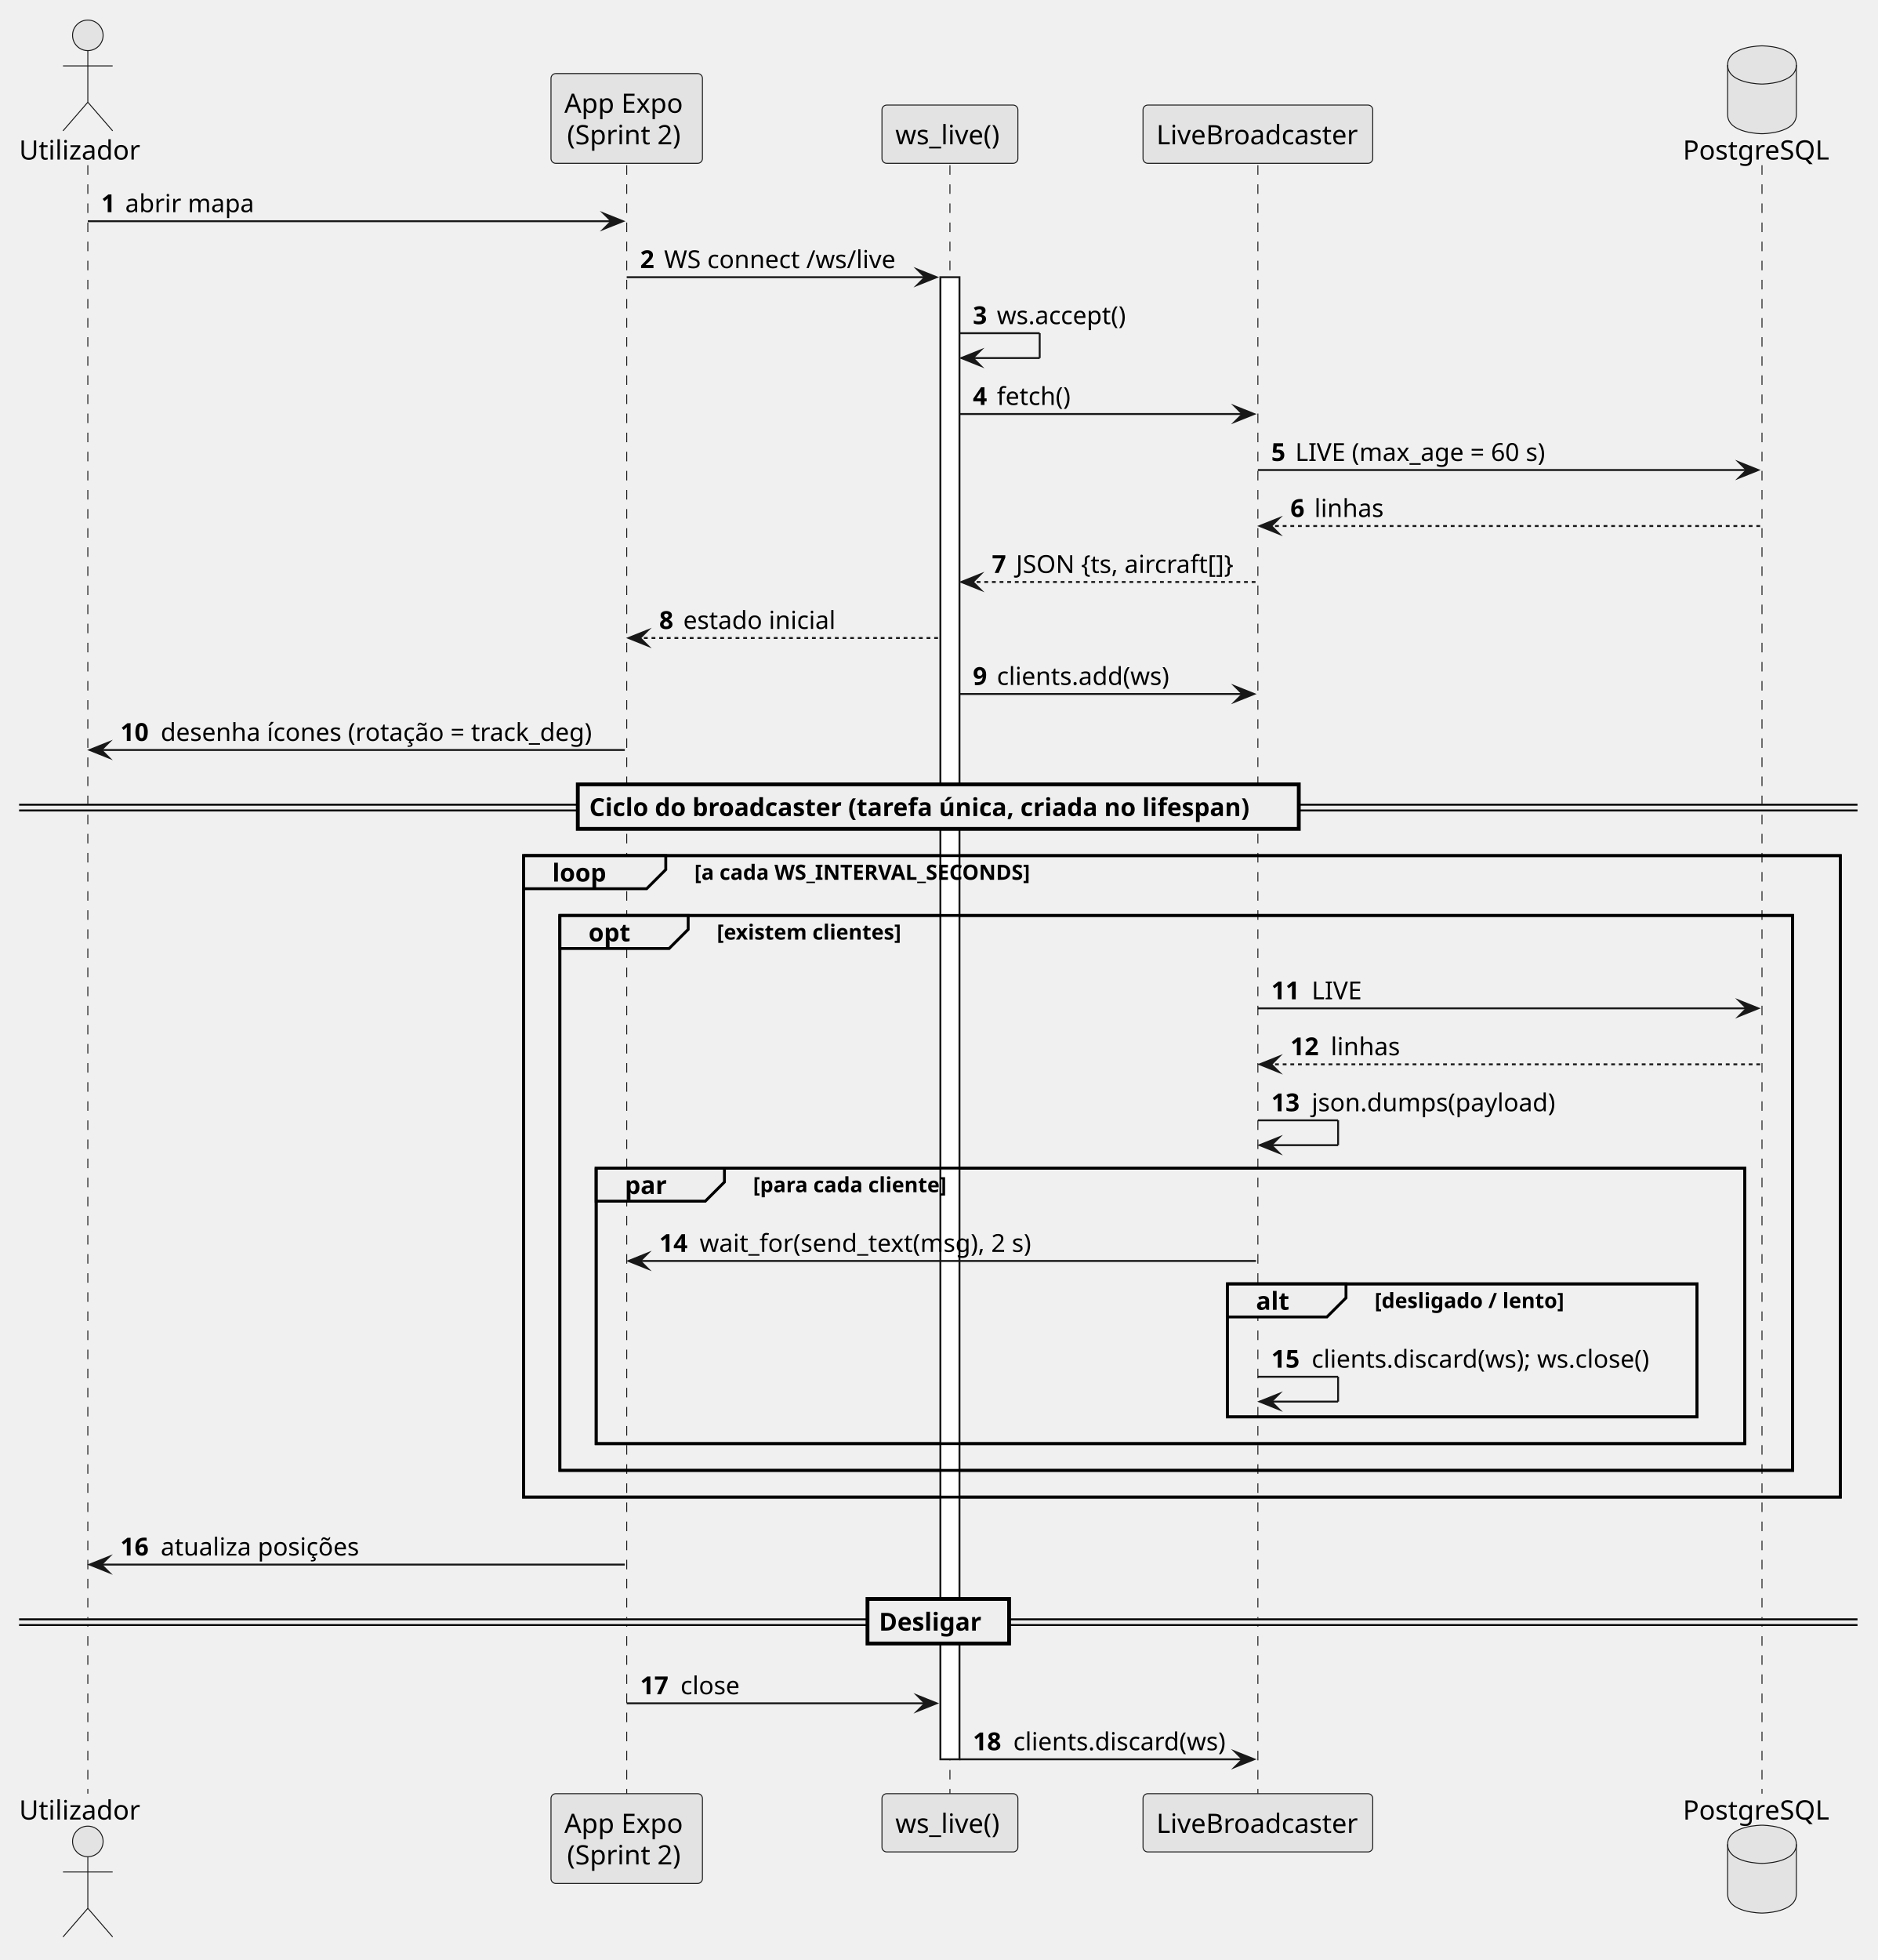
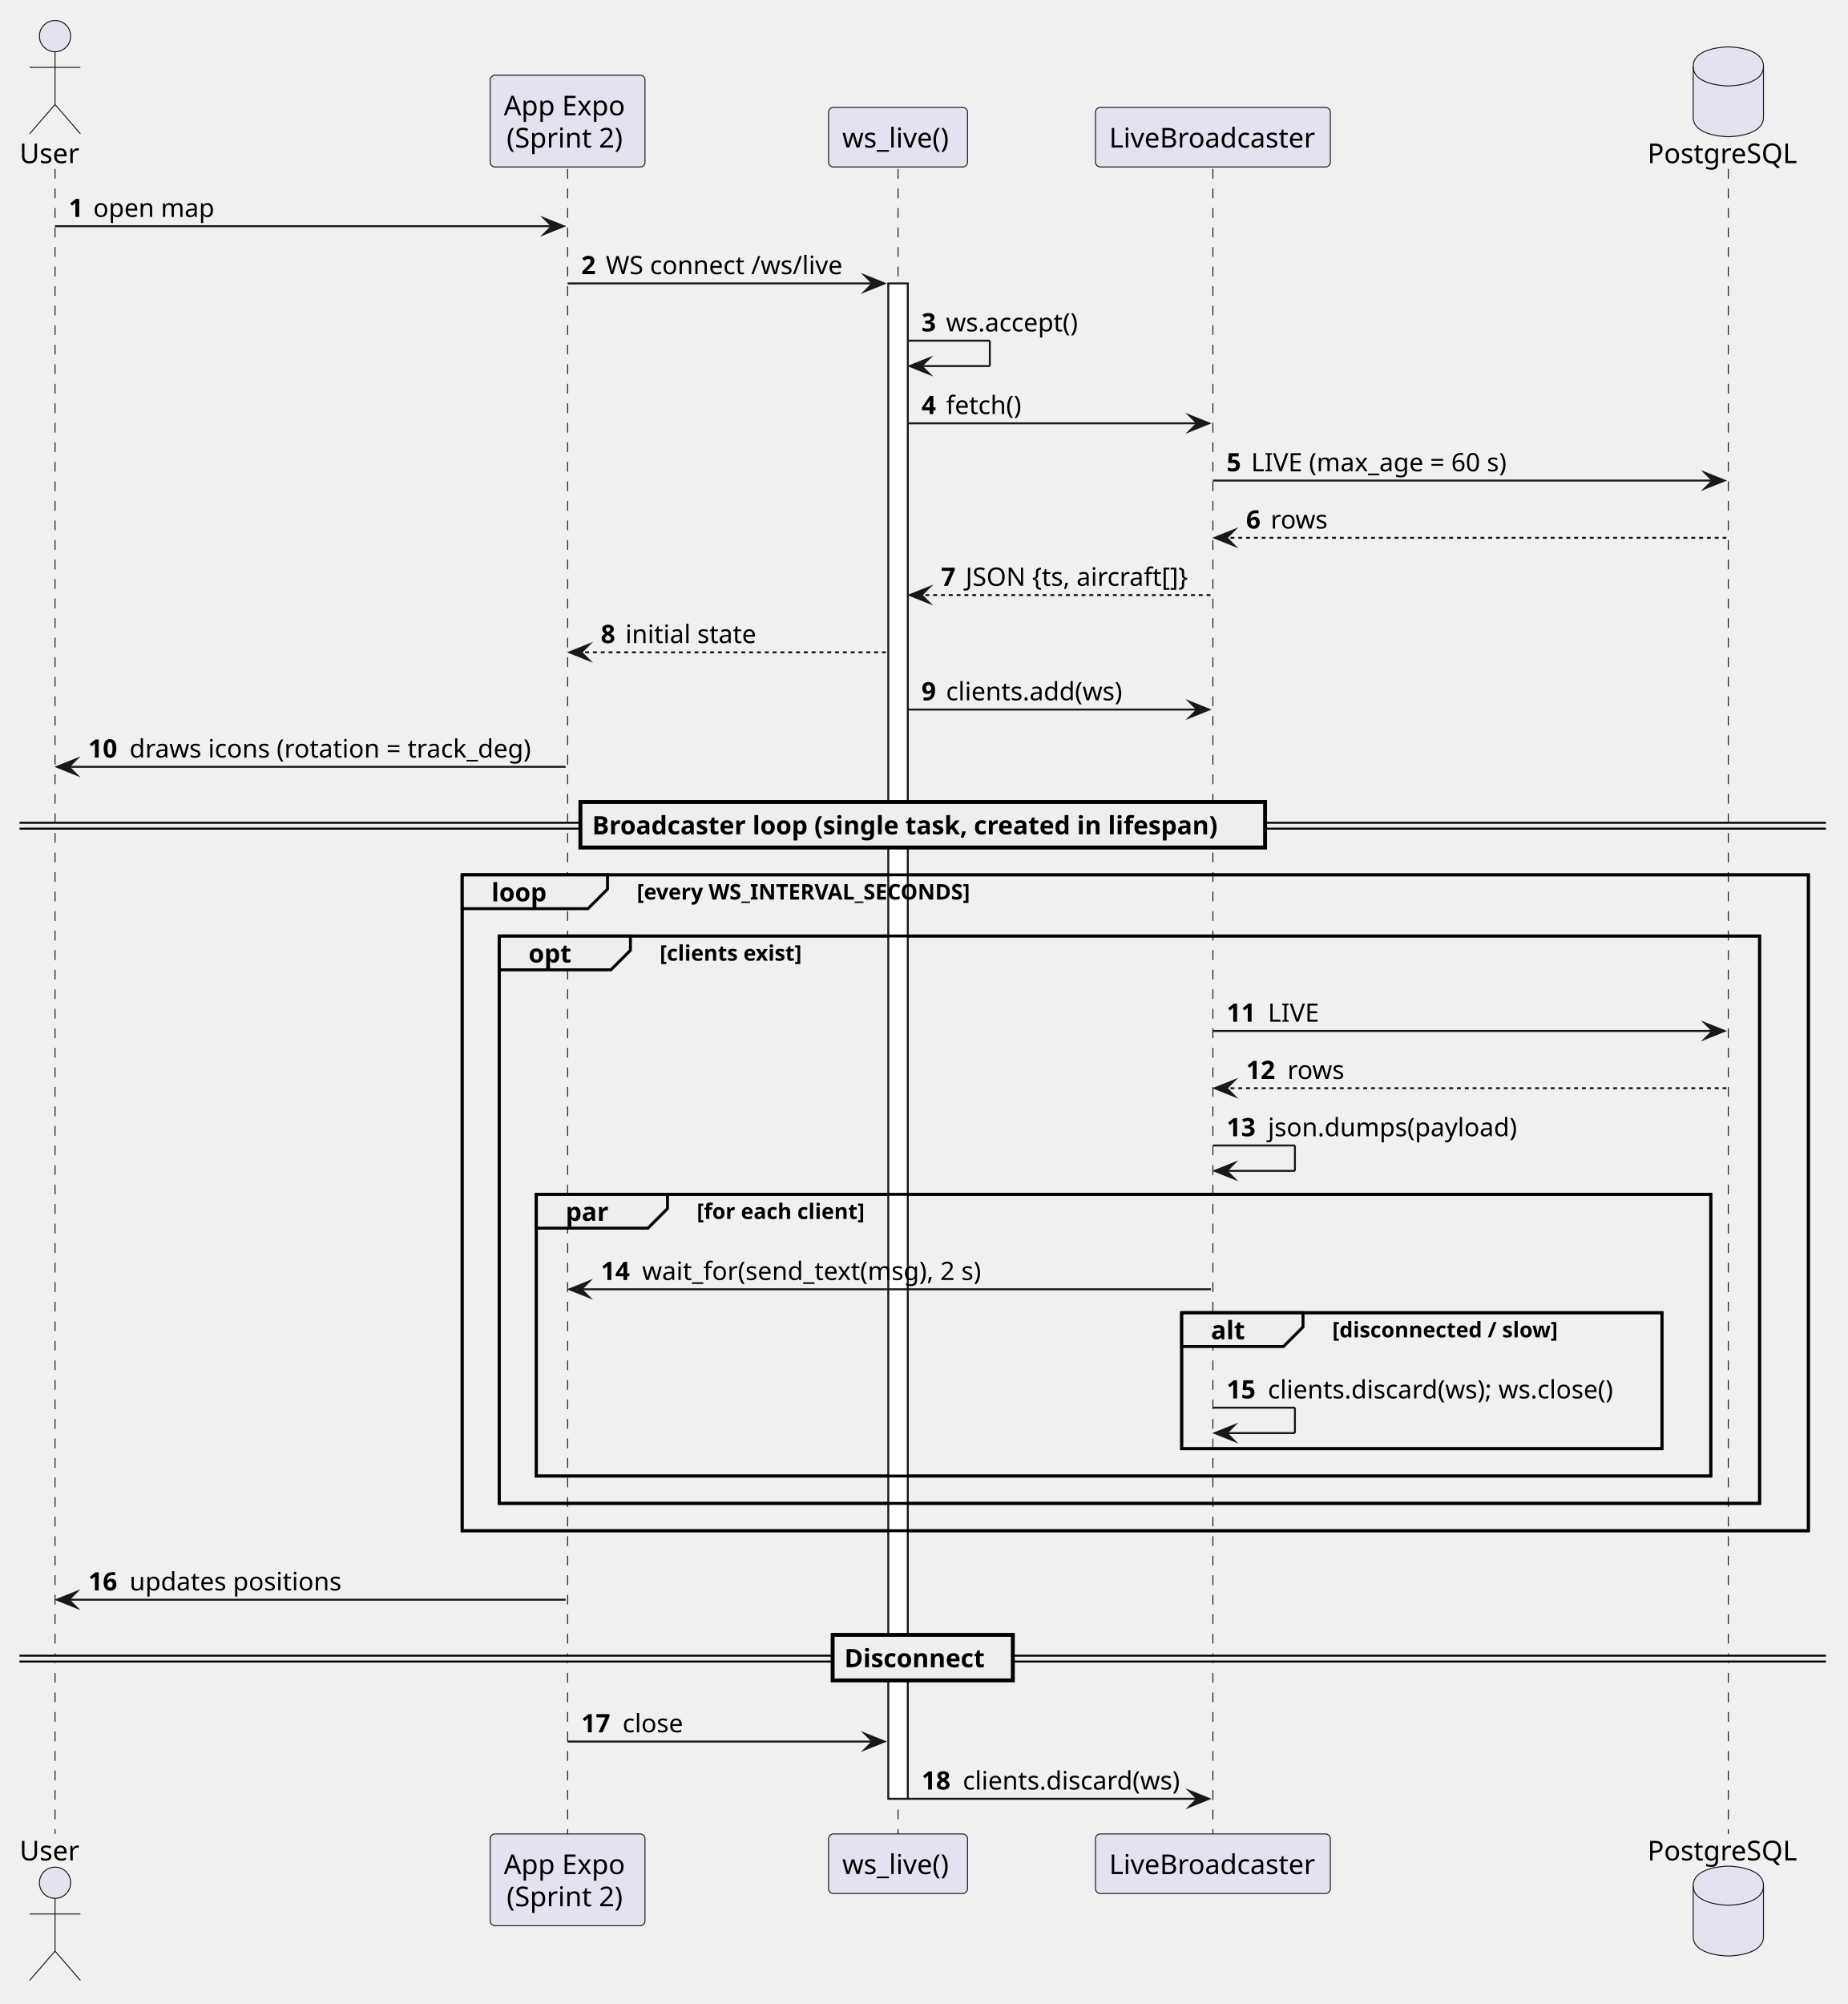
- <svg xmlns="http://www.w3.org/2000/svg" version="1.1" data-diagram-type="SEQUENCE" style="width:983px;height:1026px;background:#FFFFFF;" width="983px" height="1026px" viewBox="0 0 983 1026" zoomAndPan="magnify" preserveAspectRatio="none" contentStyleType="text/css">
+ <svg xmlns="http://www.w3.org/2000/svg" version="1.1" data-diagram-type="SEQUENCE" style="width:946px;height:1026px;background:#FFFFFF;" width="946px" height="1026px" viewBox="0 0 946 1026" zoomAndPan="magnify" preserveAspectRatio="none" contentStyleType="text/css">
  <defs />
  <g font-family="sans-serif" lengthAdjust="spacing">
-     <rect x="274.147" y="447.904" width="689.431" height="335.795" fill="none" style="stroke:#000;stroke-width:1.5;" />
-     <rect x="293.147" y="479.215" width="645.431" height="290.484" fill="none" style="stroke:#000;stroke-width:1.5;" />
-     <rect x="312.147" y="611.457" width="601.431" height="144.242" fill="none" style="stroke:#000;stroke-width:1.5;" />
-     <rect x="642.624" y="672.078" width="245.954" height="69.621" fill="none" style="stroke:#000;stroke-width:1.5;" />
-     <g class="participant-lifeline" data-qualified-name="U" data-entity-uid="part1" id="part1-lifeline" data-source-line="3">
-       <g>
-         <rect x="42.487" y="86.488" width="8" height="852.453" fill="#000" fill-opacity="0" />
-         <line x1="45.987" y1="86.488" x2="45.987" y2="938.941" style="stroke:#181818;stroke-width:0.5;stroke-dasharray:5,5;" />
-       </g>
-     </g>
-     <g class="participant-lifeline" data-qualified-name="App" data-entity-uid="part2" id="part2-lifeline" data-source-line="4">
-       <g>
-         <rect x="324.647" y="86.488" width="8" height="852.453" fill="#000" fill-opacity="0" />
-         <line x1="328.147" y1="86.488" x2="328.147" y2="938.941" style="stroke:#181818;stroke-width:0.5;stroke-dasharray:5,5;" />
-       </g>
-     </g>
-     <g class="participant-lifeline" data-qualified-name="WS" data-entity-uid="part3" id="part3-lifeline" data-source-line="5">
-       <g>
-         <rect x="493.88" y="86.488" width="8" height="852.453" fill="#000" fill-opacity="0" />
-         <line x1="497.38" y1="86.488" x2="497.38" y2="938.941" style="stroke:#181818;stroke-width:0.5;stroke-dasharray:5,5;" />
+     <rect x="236.665" y="447.904" width="689.431" height="335.795" fill="none" style="stroke:#000;stroke-width:1.5;" />
+     <rect x="255.665" y="479.215" width="645.431" height="290.484" fill="none" style="stroke:#000;stroke-width:1.5;" />
+     <rect x="274.665" y="611.457" width="601.431" height="144.242" fill="none" style="stroke:#000;stroke-width:1.5;" />
+     <rect x="605.142" y="672.078" width="245.954" height="69.621" fill="none" style="stroke:#000;stroke-width:1.5;" />
+     <g class="participant-lifeline" data-qualified-name="U" data-entity-uid="part1" id="part1-lifeline" data-source-line="2">
+       <g>
+         <rect x="24.683" y="86.488" width="8" height="852.453" fill="#000" fill-opacity="0" />
+         <line x1="28.183" y1="86.488" x2="28.183" y2="938.941" style="stroke:#181818;stroke-width:0.5;stroke-dasharray:5,5;" />
+       </g>
+     </g>
+     <g class="participant-lifeline" data-qualified-name="App" data-entity-uid="part2" id="part2-lifeline" data-source-line="3">
+       <g>
+         <rect x="287.165" y="86.488" width="8" height="852.453" fill="#000" fill-opacity="0" />
+         <line x1="290.665" y1="86.488" x2="290.665" y2="938.941" style="stroke:#181818;stroke-width:0.5;stroke-dasharray:5,5;" />
+       </g>
+     </g>
+     <g class="participant-lifeline" data-qualified-name="WS" data-entity-uid="part3" id="part3-lifeline" data-source-line="4">
+       <g>
+         <rect x="456.398" y="86.488" width="8" height="852.453" fill="#000" fill-opacity="0" />
+         <line x1="459.898" y1="86.488" x2="459.898" y2="938.941" style="stroke:#181818;stroke-width:0.5;stroke-dasharray:5,5;" />
      </g>
    </g>
    <g>
-       <rect x="492.38" y="145.109" width="10" height="775.832" fill="#FFF" style="stroke:#181818;stroke-width:1;" />
-     </g>
-     <g class="participant-lifeline" data-qualified-name="B" data-entity-uid="part4" id="part4-lifeline" data-source-line="6">
-       <g>
-         <rect x="655.124" y="86.488" width="8" height="852.453" fill="#000" fill-opacity="0" />
-         <line x1="658.624" y1="86.488" x2="658.624" y2="938.941" style="stroke:#181818;stroke-width:0.5;stroke-dasharray:5,5;" />
-       </g>
-     </g>
-     <g class="participant-lifeline" data-qualified-name="DB" data-entity-uid="part5" id="part5-lifeline" data-source-line="7">
-       <g>
-         <rect x="919.078" y="86.488" width="8" height="852.453" fill="#000" fill-opacity="0" />
-         <line x1="922.578" y1="86.488" x2="922.578" y2="938.941" style="stroke:#181818;stroke-width:0.5;stroke-dasharray:5,5;" />
-       </g>
-     </g>
-     <g class="participant participant-head" data-qualified-name="U" data-entity-uid="part1" id="part1-head" data-source-line="3">
-       <text x="10" y="83.535" fill="#000" font-size="14" textLength="65.974">Utilizador</text>
-       <ellipse cx="45.987" cy="18.5" rx="8" ry="8" fill="#E3E3E3" style="stroke:#181818;stroke-width:0.5;" />
-       <path d="M45.987,26.5 L45.987,53.5 M32.987,34.5 L58.987,34.5 M45.987,53.5 L32.987,68.5 M45.987,53.5 L58.987,68.5" style="stroke:#181818;stroke-width:0.5;" fill="none" />
-     </g>
-     <g class="participant participant-head" data-qualified-name="App" data-entity-uid="part2" id="part2-head" data-source-line="4">
-       <rect x="288.499" y="38.512" width="79.297" height="46.977" fill="#E3E3E3" style="stroke:#181818;stroke-width:0.5;" rx="2.5" ry="2.5" />
-       <text x="295.499" y="59.047" fill="#000" font-size="14" textLength="65.297">App Expo</text>
-       <text x="296.927" y="75.535" fill="#000" font-size="14" textLength="62.439">(Sprint 2)</text>
-     </g>
-     <g class="participant participant-head" data-qualified-name="WS" data-entity-uid="part3" id="part3-head" data-source-line="5">
-       <rect x="461.796" y="55" width="71.169" height="30.488" fill="#E3E3E3" style="stroke:#181818;stroke-width:0.5;" rx="2.5" ry="2.5" />
-       <text x="468.796" y="75.535" fill="#000" font-size="14" textLength="57.169">ws_live()</text>
-     </g>
-     <g class="participant participant-head" data-qualified-name="B" data-entity-uid="part4" id="part4-head" data-source-line="6">
-       <rect x="598.481" y="55" width="120.285" height="30.488" fill="#E3E3E3" style="stroke:#181818;stroke-width:0.5;" rx="2.5" ry="2.5" />
-       <text x="605.481" y="75.535" fill="#000" font-size="14" textLength="106.285">LiveBroadcaster</text>
-     </g>
-     <g class="participant participant-head" data-qualified-name="DB" data-entity-uid="part5" id="part5-head" data-source-line="7">
-       <text x="881.153" y="83.535" fill="#000" font-size="14" textLength="76.85">PostgreSQL</text>
-       <path d="M904.578,34 C904.578,24 922.578,24 922.578,24 C922.578,24 940.578,24 940.578,34 L940.578,60 C940.578,70 922.578,70 922.578,70 C922.578,70 904.578,70 904.578,60 L904.578,34" style="stroke:#181818;stroke-width:0.5;" fill="#E3E3E3" />
-       <path d="M904.578,34 C904.578,44 922.578,44 922.578,44 C922.578,44 940.578,44 940.578,34" style="stroke:#181818;stroke-width:0.5;" fill="none" />
-     </g>
-     <g class="participant participant-tail" data-qualified-name="U" data-entity-uid="part1" id="part1-tail" data-source-line="3">
-       <text x="10" y="952.477" fill="#000" font-size="14" textLength="65.974">Utilizador</text>
-       <ellipse cx="45.987" cy="963.93" rx="8" ry="8" fill="#E3E3E3" style="stroke:#181818;stroke-width:0.5;" />
-       <path d="M45.987,971.93 L45.987,998.93 M32.987,979.93 L58.987,979.93 M45.987,998.93 L32.987,1013.93 M45.987,998.93 L58.987,1013.93" style="stroke:#181818;stroke-width:0.5;" fill="none" />
-     </g>
-     <g class="participant participant-tail" data-qualified-name="App" data-entity-uid="part2" id="part2-tail" data-source-line="4">
-       <rect x="288.499" y="938.941" width="79.297" height="46.977" fill="#E3E3E3" style="stroke:#181818;stroke-width:0.5;" rx="2.5" ry="2.5" />
-       <text x="295.499" y="959.477" fill="#000" font-size="14" textLength="65.297">App Expo</text>
-       <text x="296.927" y="975.965" fill="#000" font-size="14" textLength="62.439">(Sprint 2)</text>
-     </g>
-     <g class="participant participant-tail" data-qualified-name="WS" data-entity-uid="part3" id="part3-tail" data-source-line="5">
-       <rect x="461.796" y="938.941" width="71.169" height="30.488" fill="#E3E3E3" style="stroke:#181818;stroke-width:0.5;" rx="2.5" ry="2.5" />
-       <text x="468.796" y="959.477" fill="#000" font-size="14" textLength="57.169">ws_live()</text>
-     </g>
-     <g class="participant participant-tail" data-qualified-name="B" data-entity-uid="part4" id="part4-tail" data-source-line="6">
-       <rect x="598.481" y="938.941" width="120.285" height="30.488" fill="#E3E3E3" style="stroke:#181818;stroke-width:0.5;" rx="2.5" ry="2.5" />
-       <text x="605.481" y="959.477" fill="#000" font-size="14" textLength="106.285">LiveBroadcaster</text>
-     </g>
-     <g class="participant participant-tail" data-qualified-name="DB" data-entity-uid="part5" id="part5-tail" data-source-line="7">
-       <text x="881.153" y="952.477" fill="#000" font-size="14" textLength="76.85">PostgreSQL</text>
-       <path d="M904.578,965.43 C904.578,955.43 922.578,955.43 922.578,955.43 C922.578,955.43 940.578,955.43 940.578,965.43 L940.578,991.43 C940.578,1001.43 922.578,1001.43 922.578,1001.43 C922.578,1001.43 904.578,1001.43 904.578,991.43 L904.578,965.43" style="stroke:#181818;stroke-width:0.5;" fill="#E3E3E3" />
-       <path d="M904.578,965.43 C904.578,975.43 922.578,975.43 922.578,975.43 C922.578,975.43 940.578,975.43 940.578,965.43" style="stroke:#181818;stroke-width:0.5;" fill="none" />
-     </g>
-     <g class="message" data-entity-1="part1" data-entity-2="part2" id="msg1" data-source-line="9">
-       <polygon points="316.147,111.799,326.147,115.799,316.147,119.799,320.147,115.799" fill="#181818" style="stroke:#181818;stroke-width:1;stroke-linejoin:miter;stroke-miterlimit:10;" />
-       <line x1="45.987" y1="115.799" x2="322.147" y2="115.799" style="stroke:#181818;stroke-width:1;" />
-       <text x="52.987" y="111.057" fill="#000" font-size="13" font-weight="700">1</text>
-       <text x="65.563" y="111.057" fill="#000" font-size="13" textLength="68.548">abrir mapa</text>
-     </g>
-     <g class="message" data-entity-1="part2" data-entity-2="part3" id="msg2" data-source-line="10">
-       <polygon points="480.38,141.109,490.38,145.109,480.38,149.109,484.38,145.109" fill="#181818" style="stroke:#181818;stroke-width:1;stroke-linejoin:miter;stroke-miterlimit:10;" />
-       <line x1="328.147" y1="145.109" x2="486.38" y2="145.109" style="stroke:#181818;stroke-width:1;" />
-       <text x="335.147" y="140.367" fill="#000" font-size="13" font-weight="700">2</text>
-       <text x="347.723" y="140.367" fill="#000" font-size="13" textLength="127.658">WS connect /ws/live</text>
-     </g>
-     <g class="message" data-entity-1="part3" data-entity-2="part3" id="msg3" data-source-line="12">
-       <line x1="502.38" y1="174.42" x2="544.38" y2="174.42" style="stroke:#181818;stroke-width:1;" />
-       <line x1="544.38" y1="174.42" x2="544.38" y2="187.42" style="stroke:#181818;stroke-width:1;" />
-       <line x1="503.38" y1="187.42" x2="544.38" y2="187.42" style="stroke:#181818;stroke-width:1;" />
-       <polygon points="513.38,183.42,503.38,187.42,513.38,191.42,509.38,187.42" fill="#181818" style="stroke:#181818;stroke-width:1;stroke-linejoin:miter;stroke-miterlimit:10;" />
-       <text x="509.38" y="169.678" fill="#000" font-size="13" font-weight="700">3</text>
-       <text x="521.956" y="169.678" fill="#000" font-size="13" textLength="69.996">ws.accept()</text>
-     </g>
-     <g class="message" data-entity-1="part3" data-entity-2="part4" id="msg4" data-source-line="13">
-       <polygon points="646.624,212.73,656.624,216.73,646.624,220.73,650.624,216.73" fill="#181818" style="stroke:#181818;stroke-width:1;stroke-linejoin:miter;stroke-miterlimit:10;" />
-       <line x1="502.38" y1="216.73" x2="652.624" y2="216.73" style="stroke:#181818;stroke-width:1;" />
-       <text x="509.38" y="211.988" fill="#000" font-size="13" font-weight="700">4</text>
-       <text x="521.956" y="211.988" fill="#000" font-size="13" textLength="40.066">fetch()</text>
-     </g>
-     <g class="message" data-entity-1="part4" data-entity-2="part5" id="msg5" data-source-line="14">
-       <polygon points="910.578,242.041,920.578,246.041,910.578,250.041,914.578,246.041" fill="#181818" style="stroke:#181818;stroke-width:1;stroke-linejoin:miter;stroke-miterlimit:10;" />
-       <line x1="658.624" y1="246.041" x2="916.578" y2="246.041" style="stroke:#181818;stroke-width:1;" />
-       <text x="665.624" y="241.299" fill="#000" font-size="13" font-weight="700">5</text>
-       <text x="678.2" y="241.299" fill="#000" font-size="13" textLength="140.848">LIVE (max_age = 60 s)</text>
-     </g>
-     <g class="message" data-entity-1="part5" data-entity-2="part4" id="msg6" data-source-line="15">
-       <polygon points="669.624,271.352,659.624,275.352,669.624,279.352,665.624,275.352" fill="#181818" style="stroke:#181818;stroke-width:1;stroke-linejoin:miter;stroke-miterlimit:10;" />
-       <line x1="663.624" y1="275.352" x2="921.578" y2="275.352" style="stroke:#181818;stroke-width:1;stroke-dasharray:2,2;" />
-       <text x="675.624" y="270.609" fill="#000" font-size="13" font-weight="700">6</text>
-       <text x="688.2" y="270.609" fill="#000" font-size="13" textLength="37.458">linhas</text>
-     </g>
-     <g class="message" data-entity-1="part4" data-entity-2="part3" id="msg7" data-source-line="16">
-       <polygon points="513.38,300.662,503.38,304.662,513.38,308.662,509.38,304.662" fill="#181818" style="stroke:#181818;stroke-width:1;stroke-linejoin:miter;stroke-miterlimit:10;" />
-       <line x1="507.38" y1="304.662" x2="657.624" y2="304.662" style="stroke:#181818;stroke-width:1;stroke-dasharray:2,2;" />
-       <text x="519.38" y="299.92" fill="#000" font-size="13" font-weight="700">7</text>
-       <text x="531.956" y="299.92" fill="#000" font-size="13" textLength="116.543">JSON {ts, aircraft[]}</text>
-     </g>
-     <g class="message" data-entity-1="part3" data-entity-2="part2" id="msg8" data-source-line="17">
-       <polygon points="339.147,329.973,329.147,333.973,339.147,337.973,335.147,333.973" fill="#181818" style="stroke:#181818;stroke-width:1;stroke-linejoin:miter;stroke-miterlimit:10;" />
-       <line x1="333.147" y1="333.973" x2="491.38" y2="333.973" style="stroke:#181818;stroke-width:1;stroke-dasharray:2,2;" />
-       <text x="345.147" y="329.23" fill="#000" font-size="13" font-weight="700">8</text>
-       <text x="357.723" y="329.23" fill="#000" font-size="13" textLength="83.129">estado inicial</text>
-     </g>
-     <g class="message" data-entity-1="part3" data-entity-2="part4" id="msg9" data-source-line="18">
-       <polygon points="646.624,359.283,656.624,363.283,646.624,367.283,650.624,363.283" fill="#181818" style="stroke:#181818;stroke-width:1;stroke-linejoin:miter;stroke-miterlimit:10;" />
-       <line x1="502.38" y1="363.283" x2="652.624" y2="363.283" style="stroke:#181818;stroke-width:1;" />
-       <text x="509.38" y="358.541" fill="#000" font-size="13" font-weight="700">9</text>
-       <text x="521.956" y="358.541" fill="#000" font-size="13" textLength="93.729">clients.add(ws)</text>
-     </g>
-     <g class="message" data-entity-1="part2" data-entity-2="part1" id="msg10" data-source-line="19">
-       <polygon points="56.987,388.594,46.987,392.594,56.987,396.594,52.987,392.594" fill="#181818" style="stroke:#181818;stroke-width:1;stroke-linejoin:miter;stroke-miterlimit:10;" />
-       <line x1="50.987" y1="392.594" x2="327.147" y2="392.594" style="stroke:#181818;stroke-width:1;" />
-       <text x="62.987" y="387.852" fill="#000" font-size="13" textLength="17.151" font-weight="700">10</text>
-       <text x="84.138" y="387.852" fill="#000" font-size="13" textLength="237.009">desenha ícones (rotação = track_deg)</text>
-     </g>
-     <rect x="10" y="421.249" width="962.578" height="3" fill="#EEE" style="stroke:#EEE;stroke-width:1;" />
-     <line x1="10" y1="421.249" x2="972.578" y2="421.249" style="stroke:#000;stroke-width:1;" />
-     <line x1="10" y1="424.249" x2="972.578" y2="424.249" style="stroke:#000;stroke-width:1;" />
-     <rect x="302.536" y="410.594" width="377.505" height="23.311" fill="#EEE" style="stroke:#000;stroke-width:2;" />
-     <text x="308.536" y="427.162" fill="#000" font-size="13" textLength="359.22" font-weight="700">Ciclo do broadcaster (tarefa única, criada no lifespan)</text>
-     <path d="M274.147,447.904 L348.594,447.904 L348.594,455.215 L338.594,465.215 L274.147,465.215 L274.147,447.904" style="stroke:#000;stroke-width:1.5;" fill="#EEE" />
-     <rect x="274.147" y="447.904" width="689.431" height="335.795" fill="none" style="stroke:#000;stroke-width:1.5;" />
-     <text x="289.147" y="461.473" fill="#000" font-size="13" textLength="29.447" font-weight="700">loop</text>
-     <text x="363.594" y="460.539" fill="#000" font-size="11" textLength="184.486" font-weight="700">[a cada WS_INTERVAL_SECONDS]</text>
-     <path d="M293.147,479.215 L360.332,479.215 L360.332,486.525 L350.332,496.525 L293.147,496.525 L293.147,479.215" style="stroke:#000;stroke-width:1.5;" fill="#EEE" />
-     <rect x="293.147" y="479.215" width="645.431" height="290.484" fill="none" style="stroke:#000;stroke-width:1.5;" />
-     <text x="308.147" y="492.783" fill="#000" font-size="13" textLength="22.185" font-weight="700">opt</text>
-     <text x="375.332" y="491.85" fill="#000" font-size="11" textLength="99.892" font-weight="700">[existem clientes]</text>
-     <g class="message" data-entity-1="part4" data-entity-2="part5" id="msg11" data-source-line="24">
-       <polygon points="910.578,523.836,920.578,527.836,910.578,531.836,914.578,527.836" fill="#181818" style="stroke:#181818;stroke-width:1;stroke-linejoin:miter;stroke-miterlimit:10;" />
-       <line x1="658.624" y1="527.836" x2="916.578" y2="527.836" style="stroke:#181818;stroke-width:1;" />
-       <text x="665.624" y="523.094" fill="#000" font-size="13" textLength="17.151" font-weight="700">11</text>
-       <text x="686.775" y="523.094" fill="#000" font-size="13" textLength="26.222">LIVE</text>
-     </g>
-     <g class="message" data-entity-1="part5" data-entity-2="part4" id="msg12" data-source-line="25">
-       <polygon points="669.624,553.146,659.624,557.146,669.624,561.146,665.624,557.146" fill="#181818" style="stroke:#181818;stroke-width:1;stroke-linejoin:miter;stroke-miterlimit:10;" />
-       <line x1="663.624" y1="557.146" x2="921.578" y2="557.146" style="stroke:#181818;stroke-width:1;stroke-dasharray:2,2;" />
-       <text x="675.624" y="552.404" fill="#000" font-size="13" textLength="17.151" font-weight="700">12</text>
-       <text x="696.775" y="552.404" fill="#000" font-size="13" textLength="37.458">linhas</text>
-     </g>
-     <g class="message" data-entity-1="part4" data-entity-2="part4" id="msg13" data-source-line="26">
-       <line x1="658.624" y1="586.457" x2="700.624" y2="586.457" style="stroke:#181818;stroke-width:1;" />
-       <line x1="700.624" y1="586.457" x2="700.624" y2="599.457" style="stroke:#181818;stroke-width:1;" />
-       <line x1="659.624" y1="599.457" x2="700.624" y2="599.457" style="stroke:#181818;stroke-width:1;" />
-       <polygon points="669.624,595.457,659.624,599.457,669.624,603.457,665.624,599.457" fill="#181818" style="stroke:#181818;stroke-width:1;stroke-linejoin:miter;stroke-miterlimit:10;" />
-       <text x="665.624" y="581.715" fill="#000" font-size="13" textLength="17.151" font-weight="700">13</text>
-       <text x="686.775" y="581.715" fill="#000" font-size="13" textLength="131.657">json.dumps(payload)</text>
-     </g>
-     <path d="M312.147,611.457 L379.313,611.457 L379.313,618.768 L369.313,628.768 L312.147,628.768 L312.147,611.457" style="stroke:#000;stroke-width:1.5;" fill="#EEE" />
-     <rect x="312.147" y="611.457" width="601.431" height="144.242" fill="none" style="stroke:#000;stroke-width:1.5;" />
-     <text x="327.147" y="625.025" fill="#000" font-size="13" textLength="22.166" font-weight="700">par</text>
-     <text x="394.313" y="624.092" fill="#000" font-size="11" textLength="104.285" font-weight="700">[para cada cliente]</text>
-     <g class="message" data-entity-1="part4" data-entity-2="part2" id="msg14" data-source-line="28">
-       <polygon points="339.147,656.078,329.147,660.078,339.147,664.078,335.147,660.078" fill="#181818" style="stroke:#181818;stroke-width:1;stroke-linejoin:miter;stroke-miterlimit:10;" />
-       <line x1="333.147" y1="660.078" x2="657.624" y2="660.078" style="stroke:#181818;stroke-width:1;" />
-       <text x="345.147" y="655.336" fill="#000" font-size="13" textLength="17.151" font-weight="700">14</text>
-       <text x="366.298" y="655.336" fill="#000" font-size="13" textLength="182.927">wait_for(send_text(msg), 2 s)</text>
-     </g>
-     <path d="M642.624,672.078 L704.763,672.078 L704.763,679.389 L694.763,689.389 L642.624,689.389 L642.624,672.078" style="stroke:#000;stroke-width:1.5;" fill="#EEE" />
-     <rect x="642.624" y="672.078" width="245.954" height="69.621" fill="none" style="stroke:#000;stroke-width:1.5;" />
-     <text x="657.624" y="685.646" fill="#000" font-size="13" textLength="17.139" font-weight="700">alt</text>
-     <text x="719.763" y="684.713" fill="#000" font-size="11" textLength="105.499" font-weight="700">[desligado / lento]</text>
-     <g class="message" data-entity-1="part4" data-entity-2="part4" id="msg15" data-source-line="30">
-       <line x1="658.624" y1="720.699" x2="700.624" y2="720.699" style="stroke:#181818;stroke-width:1;" />
-       <line x1="700.624" y1="720.699" x2="700.624" y2="733.699" style="stroke:#181818;stroke-width:1;" />
-       <line x1="659.624" y1="733.699" x2="700.624" y2="733.699" style="stroke:#181818;stroke-width:1;" />
-       <polygon points="669.624,729.699,659.624,733.699,669.624,737.699,665.624,733.699" fill="#181818" style="stroke:#181818;stroke-width:1;stroke-linejoin:miter;stroke-miterlimit:10;" />
-       <text x="665.624" y="715.957" fill="#000" font-size="13" textLength="17.151" font-weight="700">15</text>
-       <text x="686.775" y="715.957" fill="#000" font-size="13" textLength="185.802">clients.discard(ws); ws.close()</text>
-     </g>
-     <g class="message" data-entity-1="part2" data-entity-2="part1" id="msg16" data-source-line="35">
-       <polygon points="56.987,815.01,46.987,819.01,56.987,823.01,52.987,819.01" fill="#181818" style="stroke:#181818;stroke-width:1;stroke-linejoin:miter;stroke-miterlimit:10;" />
-       <line x1="50.987" y1="819.01" x2="327.147" y2="819.01" style="stroke:#181818;stroke-width:1;" />
-       <text x="62.987" y="814.268" fill="#000" font-size="13" textLength="17.151" font-weight="700">16</text>
-       <text x="84.138" y="814.268" fill="#000" font-size="13" textLength="108.615">atualiza posições</text>
-     </g>
-     <rect x="10" y="847.665" width="962.578" height="3" fill="#EEE" style="stroke:#EEE;stroke-width:1;" />
-     <line x1="10" y1="847.665" x2="972.578" y2="847.665" style="stroke:#000;stroke-width:1;" />
-     <line x1="10" y1="850.665" x2="972.578" y2="850.665" style="stroke:#000;stroke-width:1;" />
-     <rect x="454.217" y="837.01" width="74.144" height="23.311" fill="#EEE" style="stroke:#000;stroke-width:2;" />
-     <text x="460.217" y="853.578" fill="#000" font-size="13" textLength="55.859" font-weight="700">Desligar</text>
-     <g class="message" data-entity-1="part2" data-entity-2="part3" id="msg17" data-source-line="38">
-       <polygon points="480.38,887.631,490.38,891.631,480.38,895.631,484.38,891.631" fill="#181818" style="stroke:#181818;stroke-width:1;stroke-linejoin:miter;stroke-miterlimit:10;" />
-       <line x1="328.147" y1="891.631" x2="486.38" y2="891.631" style="stroke:#181818;stroke-width:1;" />
-       <text x="335.147" y="886.889" fill="#000" font-size="13" textLength="17.151" font-weight="700">17</text>
-       <text x="356.298" y="886.889" fill="#000" font-size="13" textLength="32.271">close</text>
-     </g>
-     <g class="message" data-entity-1="part3" data-entity-2="part4" id="msg18" data-source-line="39">
-       <polygon points="646.624,916.941,656.624,920.941,646.624,924.941,650.624,920.941" fill="#181818" style="stroke:#181818;stroke-width:1;stroke-linejoin:miter;stroke-miterlimit:10;" />
-       <line x1="502.38" y1="920.941" x2="652.624" y2="920.941" style="stroke:#181818;stroke-width:1;" />
-       <text x="509.38" y="916.199" fill="#000" font-size="13" textLength="17.151" font-weight="700">18</text>
-       <text x="530.532" y="916.199" fill="#000" font-size="13" textLength="116.092">clients.discard(ws)</text>
+       <rect x="454.898" y="145.109" width="10" height="775.832" fill="#FFF" style="stroke:#181818;stroke-width:1;" />
+     </g>
+     <g class="participant-lifeline" data-qualified-name="B" data-entity-uid="part4" id="part4-lifeline" data-source-line="5">
+       <g>
+         <rect x="617.642" y="86.488" width="8" height="852.453" fill="#000" fill-opacity="0" />
+         <line x1="621.142" y1="86.488" x2="621.142" y2="938.941" style="stroke:#181818;stroke-width:0.5;stroke-dasharray:5,5;" />
+       </g>
+     </g>
+     <g class="participant-lifeline" data-qualified-name="DB" data-entity-uid="part5" id="part5-lifeline" data-source-line="6">
+       <g>
+         <rect x="881.596" y="86.488" width="8" height="852.453" fill="#000" fill-opacity="0" />
+         <line x1="885.096" y1="86.488" x2="885.096" y2="938.941" style="stroke:#181818;stroke-width:0.5;stroke-dasharray:5,5;" />
+       </g>
+     </g>
+     <g class="participant participant-head" data-qualified-name="U" data-entity-uid="part1" id="part1-head" data-source-line="2">
+       <text x="10" y="83.535" fill="#000" font-size="14" textLength="30.365">User</text>
+       <ellipse cx="28.183" cy="18.5" rx="8" ry="8" fill="#E2E2F0" style="stroke:#181818;stroke-width:0.5;" />
+       <path d="M28.183,26.5 L28.183,53.5 M15.183,34.5 L41.183,34.5 M28.183,53.5 L15.183,68.5 M28.183,53.5 L41.183,68.5" style="stroke:#181818;stroke-width:0.5;" fill="none" />
+     </g>
+     <g class="participant participant-head" data-qualified-name="App" data-entity-uid="part2" id="part2-head" data-source-line="3">
+       <rect x="251.017" y="38.512" width="79.297" height="46.977" fill="#E2E2F0" style="stroke:#181818;stroke-width:0.5;" rx="2.5" ry="2.5" />
+       <text x="258.017" y="59.047" fill="#000" font-size="14" textLength="65.297">App Expo</text>
+       <text x="259.445" y="75.535" fill="#000" font-size="14" textLength="62.439">(Sprint 2)</text>
+     </g>
+     <g class="participant participant-head" data-qualified-name="WS" data-entity-uid="part3" id="part3-head" data-source-line="4">
+       <rect x="424.314" y="55" width="71.169" height="30.488" fill="#E2E2F0" style="stroke:#181818;stroke-width:0.5;" rx="2.5" ry="2.5" />
+       <text x="431.314" y="75.535" fill="#000" font-size="14" textLength="57.169">ws_live()</text>
+     </g>
+     <g class="participant participant-head" data-qualified-name="B" data-entity-uid="part4" id="part4-head" data-source-line="5">
+       <rect x="561" y="55" width="120.285" height="30.488" fill="#E2E2F0" style="stroke:#181818;stroke-width:0.5;" rx="2.5" ry="2.5" />
+       <text x="568" y="75.535" fill="#000" font-size="14" textLength="106.285">LiveBroadcaster</text>
+     </g>
+     <g class="participant participant-head" data-qualified-name="DB" data-entity-uid="part5" id="part5-head" data-source-line="6">
+       <text x="843.671" y="83.535" fill="#000" font-size="14" textLength="76.85">PostgreSQL</text>
+       <path d="M867.096,34 C867.096,24 885.096,24 885.096,24 C885.096,24 903.096,24 903.096,34 L903.096,60 C903.096,70 885.096,70 885.096,70 C885.096,70 867.096,70 867.096,60 L867.096,34" style="stroke:#181818;stroke-width:0.5;" fill="#E2E2F0" />
+       <path d="M867.096,34 C867.096,44 885.096,44 885.096,44 C885.096,44 903.096,44 903.096,34" style="stroke:#181818;stroke-width:0.5;" fill="none" />
+     </g>
+     <g class="participant participant-tail" data-qualified-name="U" data-entity-uid="part1" id="part1-tail" data-source-line="2">
+       <text x="10" y="952.477" fill="#000" font-size="14" textLength="30.365">User</text>
+       <ellipse cx="28.183" cy="963.93" rx="8" ry="8" fill="#E2E2F0" style="stroke:#181818;stroke-width:0.5;" />
+       <path d="M28.183,971.93 L28.183,998.93 M15.183,979.93 L41.183,979.93 M28.183,998.93 L15.183,1013.93 M28.183,998.93 L41.183,1013.93" style="stroke:#181818;stroke-width:0.5;" fill="none" />
+     </g>
+     <g class="participant participant-tail" data-qualified-name="App" data-entity-uid="part2" id="part2-tail" data-source-line="3">
+       <rect x="251.017" y="938.941" width="79.297" height="46.977" fill="#E2E2F0" style="stroke:#181818;stroke-width:0.5;" rx="2.5" ry="2.5" />
+       <text x="258.017" y="959.477" fill="#000" font-size="14" textLength="65.297">App Expo</text>
+       <text x="259.445" y="975.965" fill="#000" font-size="14" textLength="62.439">(Sprint 2)</text>
+     </g>
+     <g class="participant participant-tail" data-qualified-name="WS" data-entity-uid="part3" id="part3-tail" data-source-line="4">
+       <rect x="424.314" y="938.941" width="71.169" height="30.488" fill="#E2E2F0" style="stroke:#181818;stroke-width:0.5;" rx="2.5" ry="2.5" />
+       <text x="431.314" y="959.477" fill="#000" font-size="14" textLength="57.169">ws_live()</text>
+     </g>
+     <g class="participant participant-tail" data-qualified-name="B" data-entity-uid="part4" id="part4-tail" data-source-line="5">
+       <rect x="561" y="938.941" width="120.285" height="30.488" fill="#E2E2F0" style="stroke:#181818;stroke-width:0.5;" rx="2.5" ry="2.5" />
+       <text x="568" y="959.477" fill="#000" font-size="14" textLength="106.285">LiveBroadcaster</text>
+     </g>
+     <g class="participant participant-tail" data-qualified-name="DB" data-entity-uid="part5" id="part5-tail" data-source-line="6">
+       <text x="843.671" y="952.477" fill="#000" font-size="14" textLength="76.85">PostgreSQL</text>
+       <path d="M867.096,965.43 C867.096,955.43 885.096,955.43 885.096,955.43 C885.096,955.43 903.096,955.43 903.096,965.43 L903.096,991.43 C903.096,1001.43 885.096,1001.43 885.096,1001.43 C885.096,1001.43 867.096,1001.43 867.096,991.43 L867.096,965.43" style="stroke:#181818;stroke-width:0.5;" fill="#E2E2F0" />
+       <path d="M867.096,965.43 C867.096,975.43 885.096,975.43 885.096,975.43 C885.096,975.43 903.096,975.43 903.096,965.43" style="stroke:#181818;stroke-width:0.5;" fill="none" />
+     </g>
+     <g class="message" data-entity-1="part1" data-entity-2="part2" id="msg1" data-source-line="8">
+       <polygon points="278.665,111.799,288.665,115.799,278.665,119.799,282.665,115.799" fill="#181818" style="stroke:#181818;stroke-width:1;stroke-linejoin:miter;stroke-miterlimit:10;" />
+       <line x1="28.183" y1="115.799" x2="284.665" y2="115.799" style="stroke:#181818;stroke-width:1;" />
+       <text x="35.183" y="111.057" fill="#000" font-size="13" font-weight="700">1</text>
+       <text x="47.758" y="111.057" fill="#000" font-size="13" textLength="63.089">open map</text>
+     </g>
+     <g class="message" data-entity-1="part2" data-entity-2="part3" id="msg2" data-source-line="9">
+       <polygon points="442.898,141.109,452.898,145.109,442.898,149.109,446.898,145.109" fill="#181818" style="stroke:#181818;stroke-width:1;stroke-linejoin:miter;stroke-miterlimit:10;" />
+       <line x1="290.665" y1="145.109" x2="448.898" y2="145.109" style="stroke:#181818;stroke-width:1;" />
+       <text x="297.665" y="140.367" fill="#000" font-size="13" font-weight="700">2</text>
+       <text x="310.241" y="140.367" fill="#000" font-size="13" textLength="127.658">WS connect /ws/live</text>
+     </g>
+     <g class="message" data-entity-1="part3" data-entity-2="part3" id="msg3" data-source-line="11">
+       <line x1="464.898" y1="174.42" x2="506.898" y2="174.42" style="stroke:#181818;stroke-width:1;" />
+       <line x1="506.898" y1="174.42" x2="506.898" y2="187.42" style="stroke:#181818;stroke-width:1;" />
+       <line x1="465.898" y1="187.42" x2="506.898" y2="187.42" style="stroke:#181818;stroke-width:1;" />
+       <polygon points="475.898,183.42,465.898,187.42,475.898,191.42,471.898,187.42" fill="#181818" style="stroke:#181818;stroke-width:1;stroke-linejoin:miter;stroke-miterlimit:10;" />
+       <text x="471.898" y="169.678" fill="#000" font-size="13" font-weight="700">3</text>
+       <text x="484.474" y="169.678" fill="#000" font-size="13" textLength="69.996">ws.accept()</text>
+     </g>
+     <g class="message" data-entity-1="part3" data-entity-2="part4" id="msg4" data-source-line="12">
+       <polygon points="609.142,212.73,619.142,216.73,609.142,220.73,613.142,216.73" fill="#181818" style="stroke:#181818;stroke-width:1;stroke-linejoin:miter;stroke-miterlimit:10;" />
+       <line x1="464.898" y1="216.73" x2="615.142" y2="216.73" style="stroke:#181818;stroke-width:1;" />
+       <text x="471.898" y="211.988" fill="#000" font-size="13" font-weight="700">4</text>
+       <text x="484.474" y="211.988" fill="#000" font-size="13" textLength="40.066">fetch()</text>
+     </g>
+     <g class="message" data-entity-1="part4" data-entity-2="part5" id="msg5" data-source-line="13">
+       <polygon points="873.096,242.041,883.096,246.041,873.096,250.041,877.096,246.041" fill="#181818" style="stroke:#181818;stroke-width:1;stroke-linejoin:miter;stroke-miterlimit:10;" />
+       <line x1="621.142" y1="246.041" x2="879.096" y2="246.041" style="stroke:#181818;stroke-width:1;" />
+       <text x="628.142" y="241.299" fill="#000" font-size="13" font-weight="700">5</text>
+       <text x="640.718" y="241.299" fill="#000" font-size="13" textLength="140.848">LIVE (max_age = 60 s)</text>
+     </g>
+     <g class="message" data-entity-1="part5" data-entity-2="part4" id="msg6" data-source-line="14">
+       <polygon points="632.142,271.352,622.142,275.352,632.142,279.352,628.142,275.352" fill="#181818" style="stroke:#181818;stroke-width:1;stroke-linejoin:miter;stroke-miterlimit:10;" />
+       <line x1="626.142" y1="275.352" x2="884.096" y2="275.352" style="stroke:#181818;stroke-width:1;stroke-dasharray:2,2;" />
+       <text x="638.142" y="270.609" fill="#000" font-size="13" font-weight="700">6</text>
+       <text x="650.718" y="270.609" fill="#000" font-size="13" textLength="29.948">rows</text>
+     </g>
+     <g class="message" data-entity-1="part4" data-entity-2="part3" id="msg7" data-source-line="15">
+       <polygon points="475.898,300.662,465.898,304.662,475.898,308.662,471.898,304.662" fill="#181818" style="stroke:#181818;stroke-width:1;stroke-linejoin:miter;stroke-miterlimit:10;" />
+       <line x1="469.898" y1="304.662" x2="620.142" y2="304.662" style="stroke:#181818;stroke-width:1;stroke-dasharray:2,2;" />
+       <text x="481.898" y="299.92" fill="#000" font-size="13" font-weight="700">7</text>
+       <text x="494.474" y="299.92" fill="#000" font-size="13" textLength="116.543">JSON {ts, aircraft[]}</text>
+     </g>
+     <g class="message" data-entity-1="part3" data-entity-2="part2" id="msg8" data-source-line="16">
+       <polygon points="301.665,329.973,291.665,333.973,301.665,337.973,297.665,333.973" fill="#181818" style="stroke:#181818;stroke-width:1;stroke-linejoin:miter;stroke-miterlimit:10;" />
+       <line x1="295.665" y1="333.973" x2="453.898" y2="333.973" style="stroke:#181818;stroke-width:1;stroke-dasharray:2,2;" />
+       <text x="307.665" y="329.23" fill="#000" font-size="13" font-weight="700">8</text>
+       <text x="320.241" y="329.23" fill="#000" font-size="13" textLength="70.027">initial state</text>
+     </g>
+     <g class="message" data-entity-1="part3" data-entity-2="part4" id="msg9" data-source-line="17">
+       <polygon points="609.142,359.283,619.142,363.283,609.142,367.283,613.142,363.283" fill="#181818" style="stroke:#181818;stroke-width:1;stroke-linejoin:miter;stroke-miterlimit:10;" />
+       <line x1="464.898" y1="363.283" x2="615.142" y2="363.283" style="stroke:#181818;stroke-width:1;" />
+       <text x="471.898" y="358.541" fill="#000" font-size="13" font-weight="700">9</text>
+       <text x="484.474" y="358.541" fill="#000" font-size="13" textLength="93.729">clients.add(ws)</text>
+     </g>
+     <g class="message" data-entity-1="part2" data-entity-2="part1" id="msg10" data-source-line="18">
+       <polygon points="39.183,388.594,29.183,392.594,39.183,396.594,35.183,392.594" fill="#181818" style="stroke:#181818;stroke-width:1;stroke-linejoin:miter;stroke-miterlimit:10;" />
+       <line x1="33.183" y1="392.594" x2="289.665" y2="392.594" style="stroke:#181818;stroke-width:1;" />
+       <text x="45.183" y="387.852" fill="#000" font-size="13" textLength="17.151" font-weight="700">10</text>
+       <text x="66.334" y="387.852" fill="#000" font-size="13" textLength="217.331">draws icons (rotation = track_deg)</text>
+     </g>
+     <rect x="10" y="421.249" width="925.096" height="3" fill="#EEE" style="stroke:#EEE;stroke-width:1;" />
+     <line x1="10" y1="421.249" x2="935.096" y2="421.249" style="stroke:#000;stroke-width:1;" />
+     <line x1="10" y1="424.249" x2="935.096" y2="424.249" style="stroke:#000;stroke-width:1;" />
+     <rect x="297.23" y="410.594" width="350.635" height="23.311" fill="#EEE" style="stroke:#000;stroke-width:2;" />
+     <text x="303.23" y="427.162" fill="#000" font-size="13" textLength="332.351" font-weight="700">Broadcaster loop (single task, created in lifespan)</text>
+     <path d="M236.665,447.904 L311.112,447.904 L311.112,455.215 L301.112,465.215 L236.665,465.215 L236.665,447.904" style="stroke:#000;stroke-width:1.5;" fill="#EEE" />
+     <rect x="236.665" y="447.904" width="689.431" height="335.795" fill="none" style="stroke:#000;stroke-width:1.5;" />
+     <text x="251.665" y="461.473" fill="#000" font-size="13" textLength="29.447" font-weight="700">loop</text>
+     <text x="326.112" y="460.539" fill="#000" font-size="11" textLength="179.147" font-weight="700">[every WS_INTERVAL_SECONDS]</text>
+     <path d="M255.665,479.215 L322.85,479.215 L322.85,486.525 L312.85,496.525 L255.665,496.525 L255.665,479.215" style="stroke:#000;stroke-width:1.5;" fill="#EEE" />
+     <rect x="255.665" y="479.215" width="645.431" height="290.484" fill="none" style="stroke:#000;stroke-width:1.5;" />
+     <text x="270.665" y="492.783" fill="#000" font-size="13" textLength="22.185" font-weight="700">opt</text>
+     <text x="337.85" y="491.85" fill="#000" font-size="11" textLength="76.334" font-weight="700">[clients exist]</text>
+     <g class="message" data-entity-1="part4" data-entity-2="part5" id="msg11" data-source-line="23">
+       <polygon points="873.096,523.836,883.096,527.836,873.096,531.836,877.096,527.836" fill="#181818" style="stroke:#181818;stroke-width:1;stroke-linejoin:miter;stroke-miterlimit:10;" />
+       <line x1="621.142" y1="527.836" x2="879.096" y2="527.836" style="stroke:#181818;stroke-width:1;" />
+       <text x="628.142" y="523.094" fill="#000" font-size="13" textLength="17.151" font-weight="700">11</text>
+       <text x="649.293" y="523.094" fill="#000" font-size="13" textLength="26.222">LIVE</text>
+     </g>
+     <g class="message" data-entity-1="part5" data-entity-2="part4" id="msg12" data-source-line="24">
+       <polygon points="632.142,553.146,622.142,557.146,632.142,561.146,628.142,557.146" fill="#181818" style="stroke:#181818;stroke-width:1;stroke-linejoin:miter;stroke-miterlimit:10;" />
+       <line x1="626.142" y1="557.146" x2="884.096" y2="557.146" style="stroke:#181818;stroke-width:1;stroke-dasharray:2,2;" />
+       <text x="638.142" y="552.404" fill="#000" font-size="13" textLength="17.151" font-weight="700">12</text>
+       <text x="659.293" y="552.404" fill="#000" font-size="13" textLength="29.948">rows</text>
+     </g>
+     <g class="message" data-entity-1="part4" data-entity-2="part4" id="msg13" data-source-line="25">
+       <line x1="621.142" y1="586.457" x2="663.142" y2="586.457" style="stroke:#181818;stroke-width:1;" />
+       <line x1="663.142" y1="586.457" x2="663.142" y2="599.457" style="stroke:#181818;stroke-width:1;" />
+       <line x1="622.142" y1="599.457" x2="663.142" y2="599.457" style="stroke:#181818;stroke-width:1;" />
+       <polygon points="632.142,595.457,622.142,599.457,632.142,603.457,628.142,599.457" fill="#181818" style="stroke:#181818;stroke-width:1;stroke-linejoin:miter;stroke-miterlimit:10;" />
+       <text x="628.142" y="581.715" fill="#000" font-size="13" textLength="17.151" font-weight="700">13</text>
+       <text x="649.293" y="581.715" fill="#000" font-size="13" textLength="131.657">json.dumps(payload)</text>
+     </g>
+     <path d="M274.665,611.457 L341.831,611.457 L341.831,618.768 L331.831,628.768 L274.665,628.768 L274.665,611.457" style="stroke:#000;stroke-width:1.5;" fill="#EEE" />
+     <rect x="274.665" y="611.457" width="601.431" height="144.242" fill="none" style="stroke:#000;stroke-width:1.5;" />
+     <text x="289.665" y="625.025" fill="#000" font-size="13" textLength="22.166" font-weight="700">par</text>
+     <text x="356.831" y="624.092" fill="#000" font-size="11" textLength="89.117" font-weight="700">[for each client]</text>
+     <g class="message" data-entity-1="part4" data-entity-2="part2" id="msg14" data-source-line="27">
+       <polygon points="301.665,656.078,291.665,660.078,301.665,664.078,297.665,660.078" fill="#181818" style="stroke:#181818;stroke-width:1;stroke-linejoin:miter;stroke-miterlimit:10;" />
+       <line x1="295.665" y1="660.078" x2="620.142" y2="660.078" style="stroke:#181818;stroke-width:1;" />
+       <text x="307.665" y="655.336" fill="#000" font-size="13" textLength="17.151" font-weight="700">14</text>
+       <text x="328.816" y="655.336" fill="#000" font-size="13" textLength="182.927">wait_for(send_text(msg), 2 s)</text>
+     </g>
+     <path d="M605.142,672.078 L667.281,672.078 L667.281,679.389 L657.281,689.389 L605.142,689.389 L605.142,672.078" style="stroke:#000;stroke-width:1.5;" fill="#EEE" />
+     <rect x="605.142" y="672.078" width="245.954" height="69.621" fill="none" style="stroke:#000;stroke-width:1.5;" />
+     <text x="620.142" y="685.646" fill="#000" font-size="13" textLength="17.139" font-weight="700">alt</text>
+     <text x="682.281" y="684.713" fill="#000" font-size="11" textLength="122.842" font-weight="700">[disconnected / slow]</text>
+     <g class="message" data-entity-1="part4" data-entity-2="part4" id="msg15" data-source-line="29">
+       <line x1="621.142" y1="720.699" x2="663.142" y2="720.699" style="stroke:#181818;stroke-width:1;" />
+       <line x1="663.142" y1="720.699" x2="663.142" y2="733.699" style="stroke:#181818;stroke-width:1;" />
+       <line x1="622.142" y1="733.699" x2="663.142" y2="733.699" style="stroke:#181818;stroke-width:1;" />
+       <polygon points="632.142,729.699,622.142,733.699,632.142,737.699,628.142,733.699" fill="#181818" style="stroke:#181818;stroke-width:1;stroke-linejoin:miter;stroke-miterlimit:10;" />
+       <text x="628.142" y="715.957" fill="#000" font-size="13" textLength="17.151" font-weight="700">15</text>
+       <text x="649.293" y="715.957" fill="#000" font-size="13" textLength="185.802">clients.discard(ws); ws.close()</text>
+     </g>
+     <g class="message" data-entity-1="part2" data-entity-2="part1" id="msg16" data-source-line="34">
+       <polygon points="39.183,815.01,29.183,819.01,39.183,823.01,35.183,819.01" fill="#181818" style="stroke:#181818;stroke-width:1;stroke-linejoin:miter;stroke-miterlimit:10;" />
+       <line x1="33.183" y1="819.01" x2="289.665" y2="819.01" style="stroke:#181818;stroke-width:1;" />
+       <text x="45.183" y="814.268" fill="#000" font-size="13" textLength="17.151" font-weight="700">16</text>
+       <text x="66.334" y="814.268" fill="#000" font-size="13" textLength="112.309">updates positions</text>
+     </g>
+     <rect x="10" y="847.665" width="925.096" height="3" fill="#EEE" style="stroke:#EEE;stroke-width:1;" />
+     <line x1="10" y1="847.665" x2="935.096" y2="847.665" style="stroke:#000;stroke-width:1;" />
+     <line x1="10" y1="850.665" x2="935.096" y2="850.665" style="stroke:#000;stroke-width:1;" />
+     <rect x="426.411" y="837.01" width="92.273" height="23.311" fill="#EEE" style="stroke:#000;stroke-width:2;" />
+     <text x="432.411" y="853.578" fill="#000" font-size="13" textLength="73.988" font-weight="700">Disconnect</text>
+     <g class="message" data-entity-1="part2" data-entity-2="part3" id="msg17" data-source-line="37">
+       <polygon points="442.898,887.631,452.898,891.631,442.898,895.631,446.898,891.631" fill="#181818" style="stroke:#181818;stroke-width:1;stroke-linejoin:miter;stroke-miterlimit:10;" />
+       <line x1="290.665" y1="891.631" x2="448.898" y2="891.631" style="stroke:#181818;stroke-width:1;" />
+       <text x="297.665" y="886.889" fill="#000" font-size="13" textLength="17.151" font-weight="700">17</text>
+       <text x="318.816" y="886.889" fill="#000" font-size="13" textLength="32.271">close</text>
+     </g>
+     <g class="message" data-entity-1="part3" data-entity-2="part4" id="msg18" data-source-line="38">
+       <polygon points="609.142,916.941,619.142,920.941,609.142,924.941,613.142,920.941" fill="#181818" style="stroke:#181818;stroke-width:1;stroke-linejoin:miter;stroke-miterlimit:10;" />
+       <line x1="464.898" y1="920.941" x2="615.142" y2="920.941" style="stroke:#181818;stroke-width:1;" />
+       <text x="471.898" y="916.199" fill="#000" font-size="13" textLength="17.151" font-weight="700">18</text>
+       <text x="493.05" y="916.199" fill="#000" font-size="13" textLength="116.092">clients.discard(ws)</text>
    </g>
  </g>
</svg>
